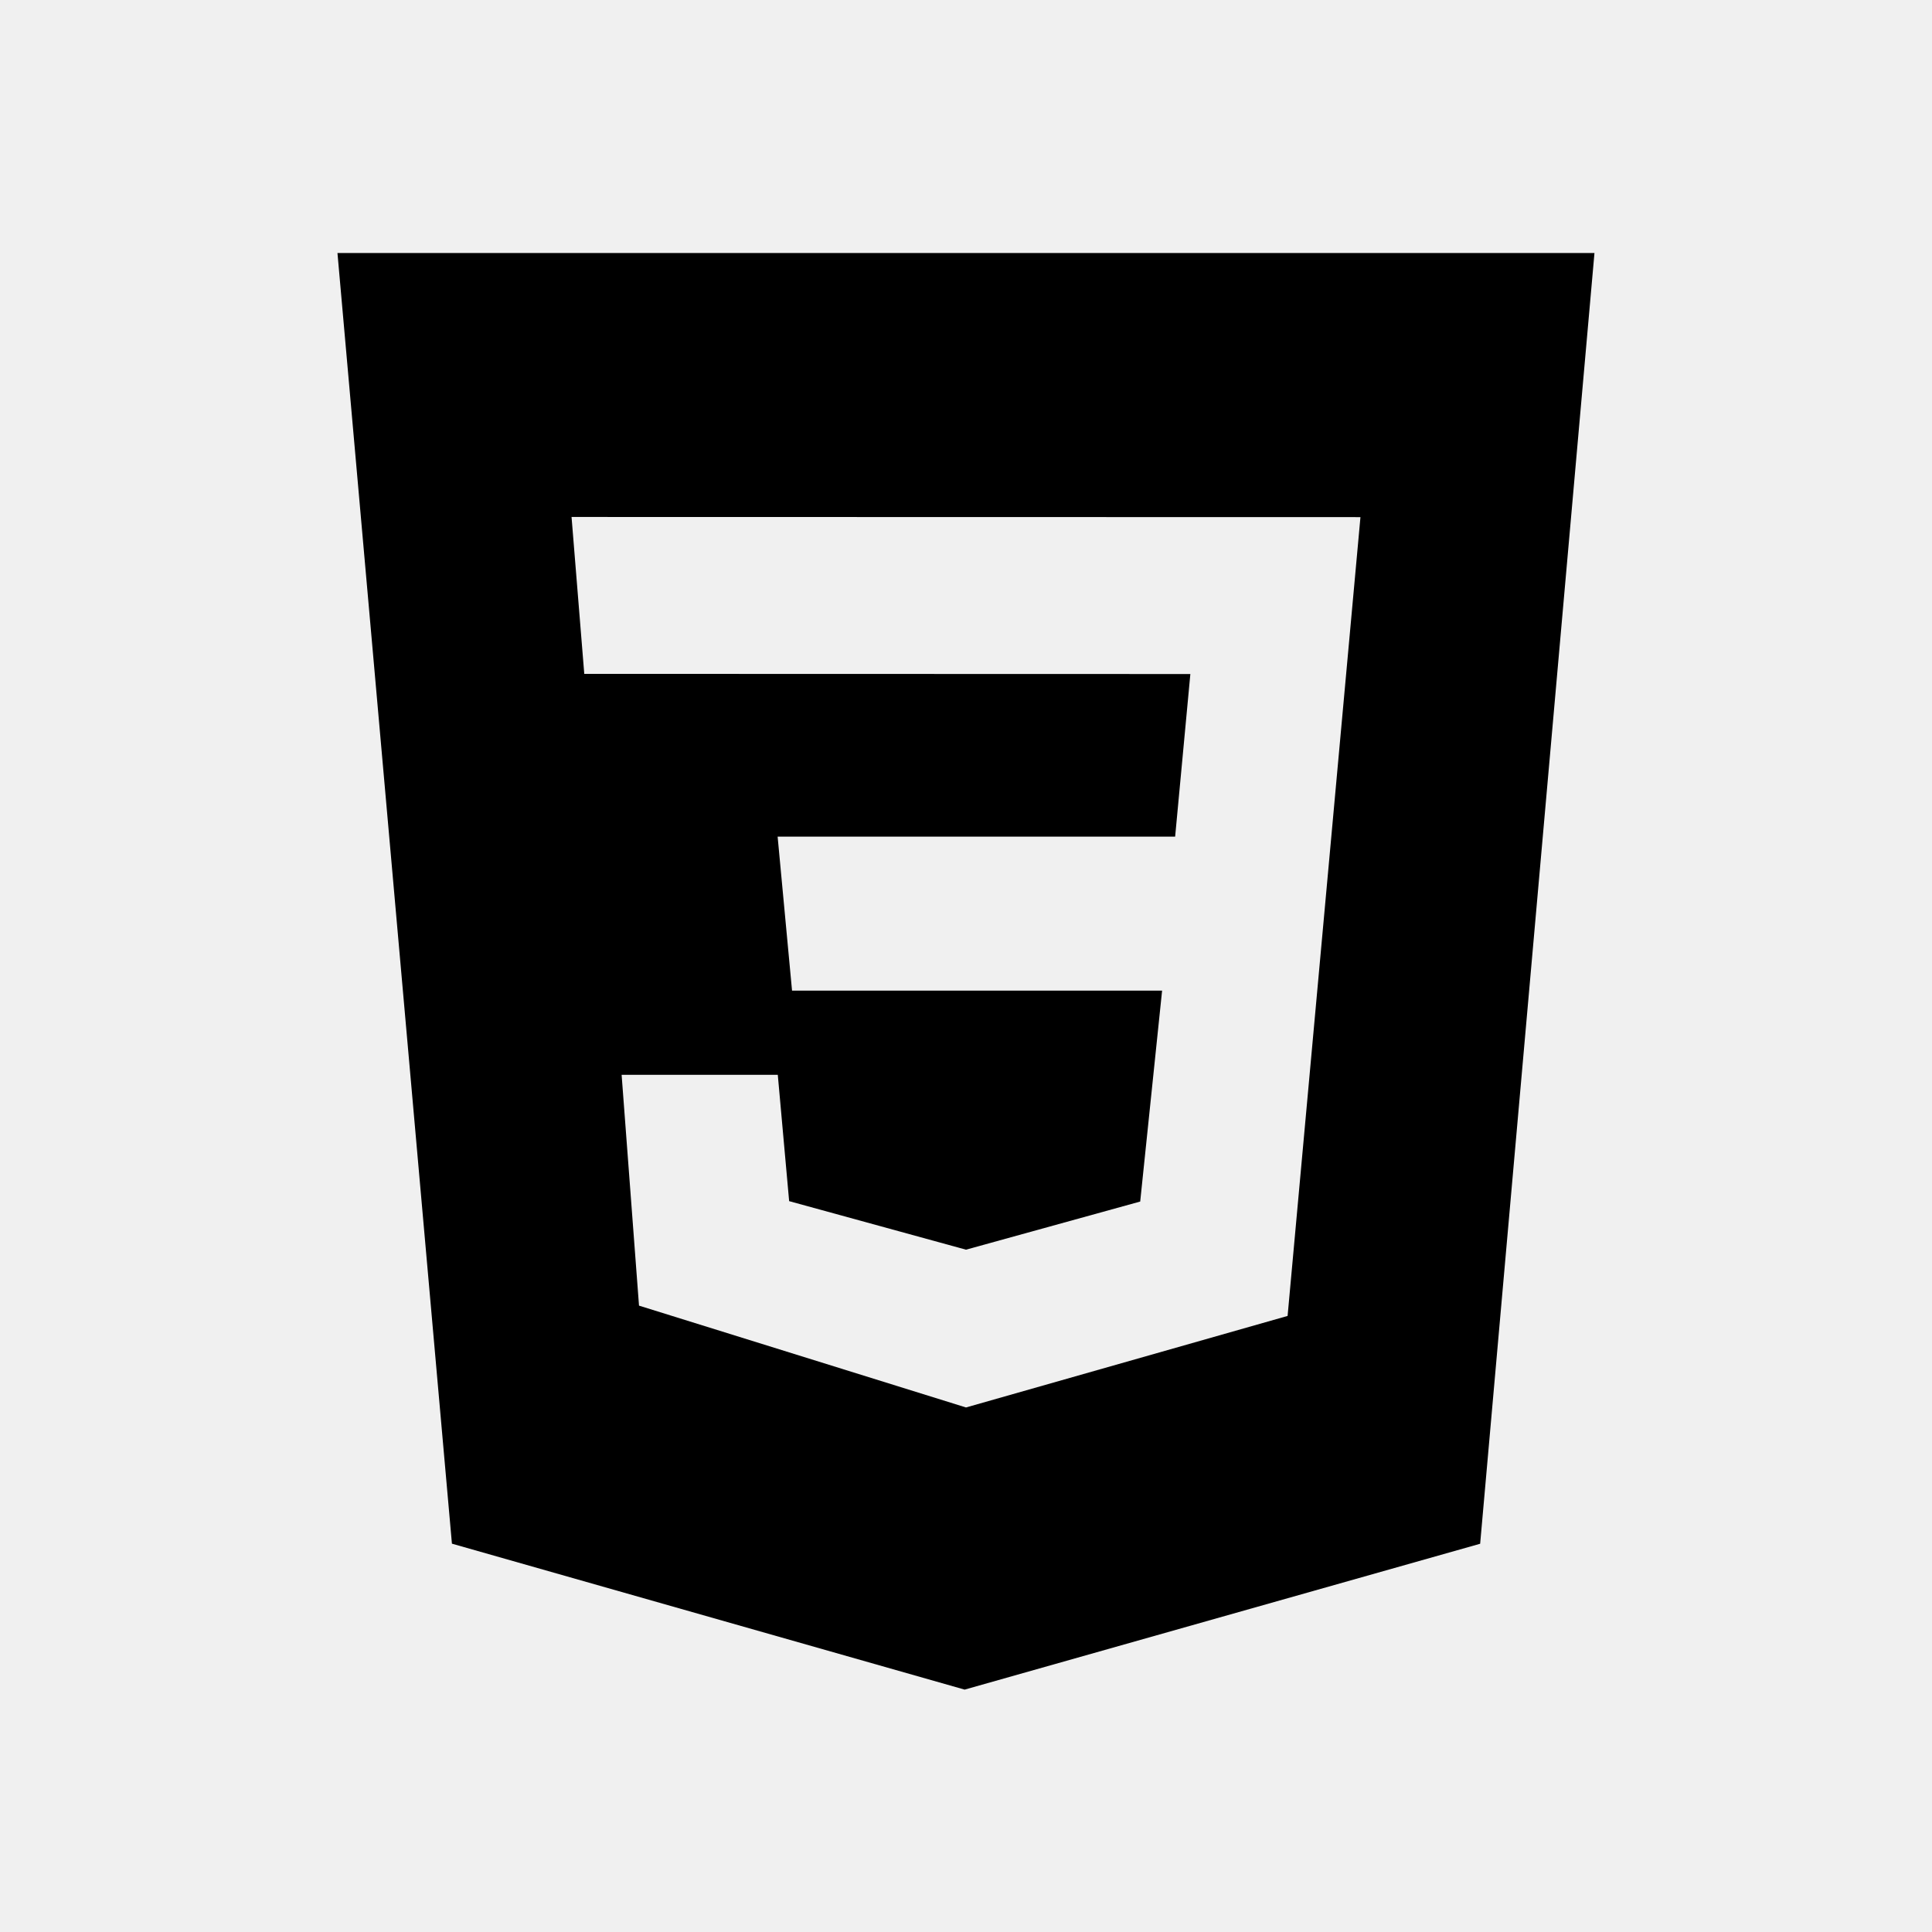
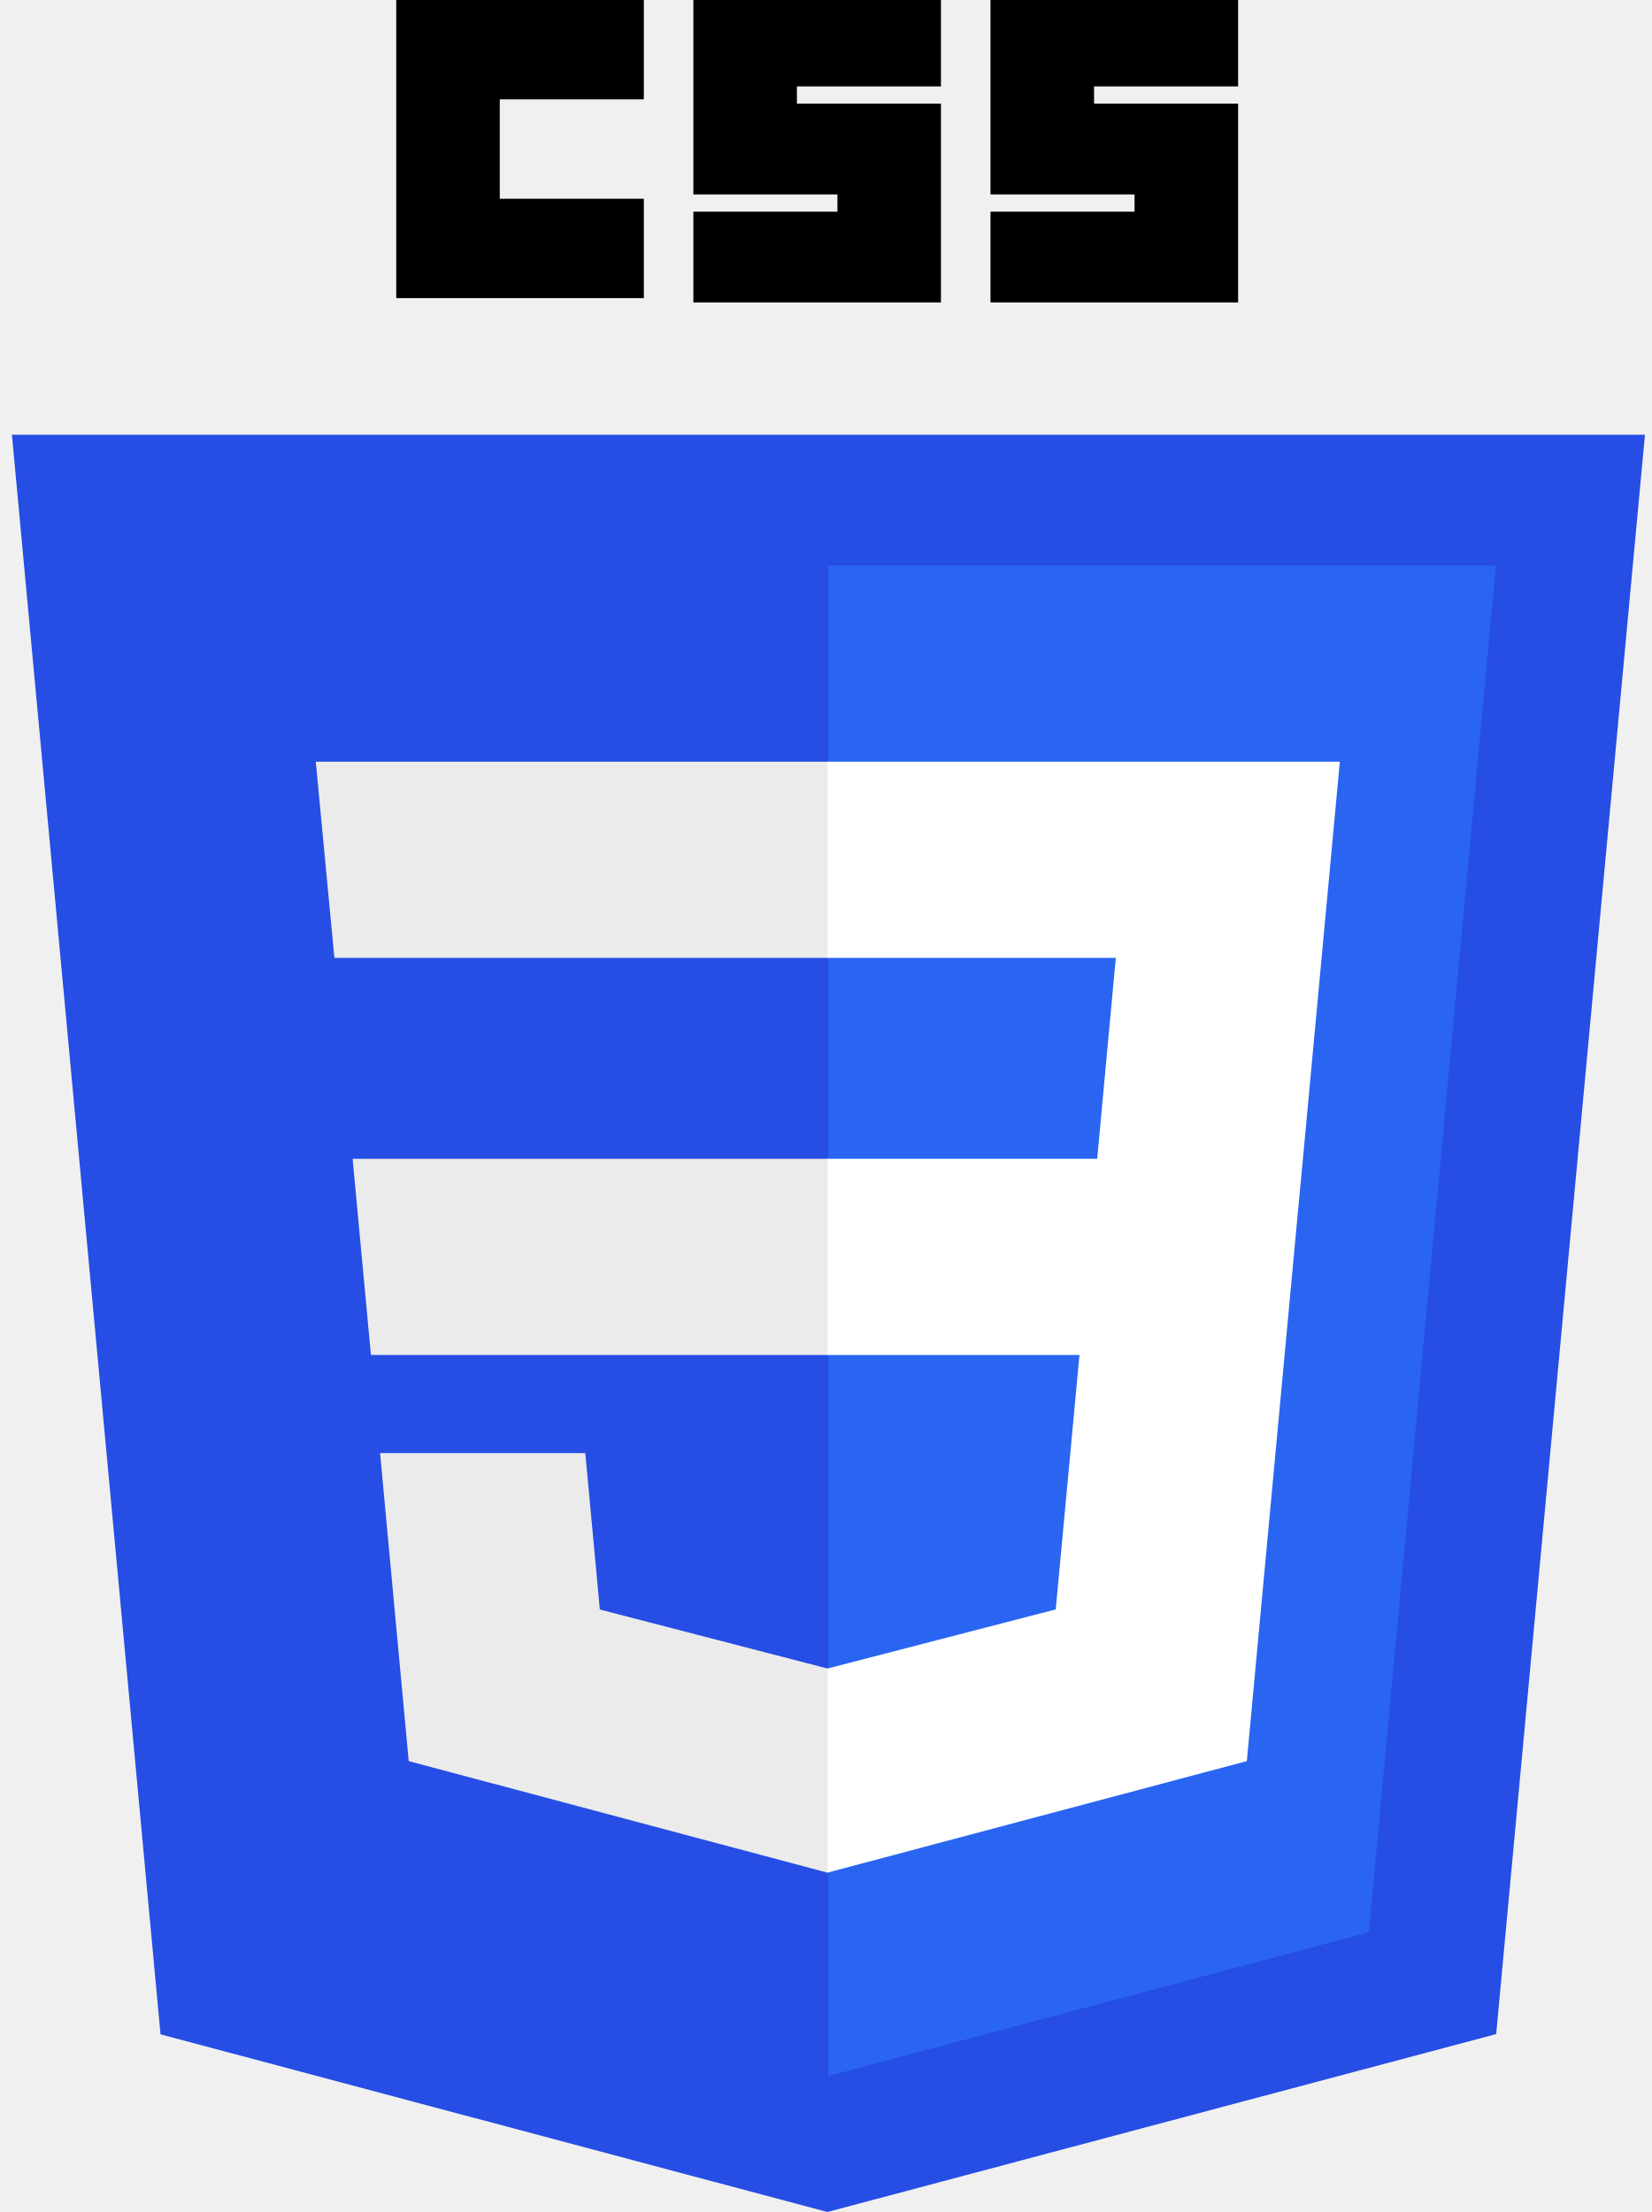
- <svg xmlns="http://www.w3.org/2000/svg" width="144" height="144" viewBox="0 0 24 24" style="fill: rgba(0, 0, 0, 1);transform: ;msFilter:;">
-   <path d="M4.192 3.143h15.615l-1.42 16.034-6.404 1.812-6.369-1.813L4.192 3.143zM16.9 6.424l-9.8-.002.158 1.949 7.529.002-.189 2.02H9.66l.179 1.913h4.597l-.272 2.62-2.164.598-2.197-.603-.141-1.569h-1.94l.216 2.867L12 17.484l3.995-1.137.905-9.923z" />
+ <svg xmlns="http://www.w3.org/2000/svg" width="112" height="150" viewBox="0 0 112 150" fill="none">
+   <path d="M10.885 137.952L0.808 29.479H111.542L101.454 137.935L56.107 150L10.885 137.952Z" fill="#264DE4" />
+   <path d="M92.817 131.029L101.438 38.348H56.175V140.778L92.817 131.029Z" fill="#2965F1" />
+   <path d="M23.91 78.579L25.152 91.883H56.175V78.579H23.91Z" fill="#EBEBEB" />
+   <path d="M22.674 64.956H56.175V51.652H56.127H21.413L22.674 64.956Z" fill="#EBEBEB" />
+   <path d="M56.111 126.989L56.175 126.972V113.131L56.114 113.146L40.675 109.145L39.688 98.535H32.186H25.772L27.714 119.424L56.111 126.989Z" fill="#EBEBEB" />
+   <path d="M26.868 0H43.658V6.738H33.889V13.477H43.658V20.215H26.868V0Z" fill="black" />
+   <path d="M47.016 0H63.806V5.859H54.038V7.031H63.806V20.508H47.016V14.355H56.785V13.184H47.016V0Z" fill="black" />
+   <path d="M67.165 0H83.955V5.859H74.186V7.031H83.955V20.508H67.165V14.355H76.933V13.184H67.165V0Z" fill="black" />
+   <path d="M90.853 51.652H56.127V64.956H75.661L74.399 78.579H56.127V91.883H73.197L71.588 109.137L56.127 113.142V126.983L84.546 119.424L84.755 117.176L88.012 82.152L88.35 78.579L90.853 51.652Z" fill="white" />
</svg>
